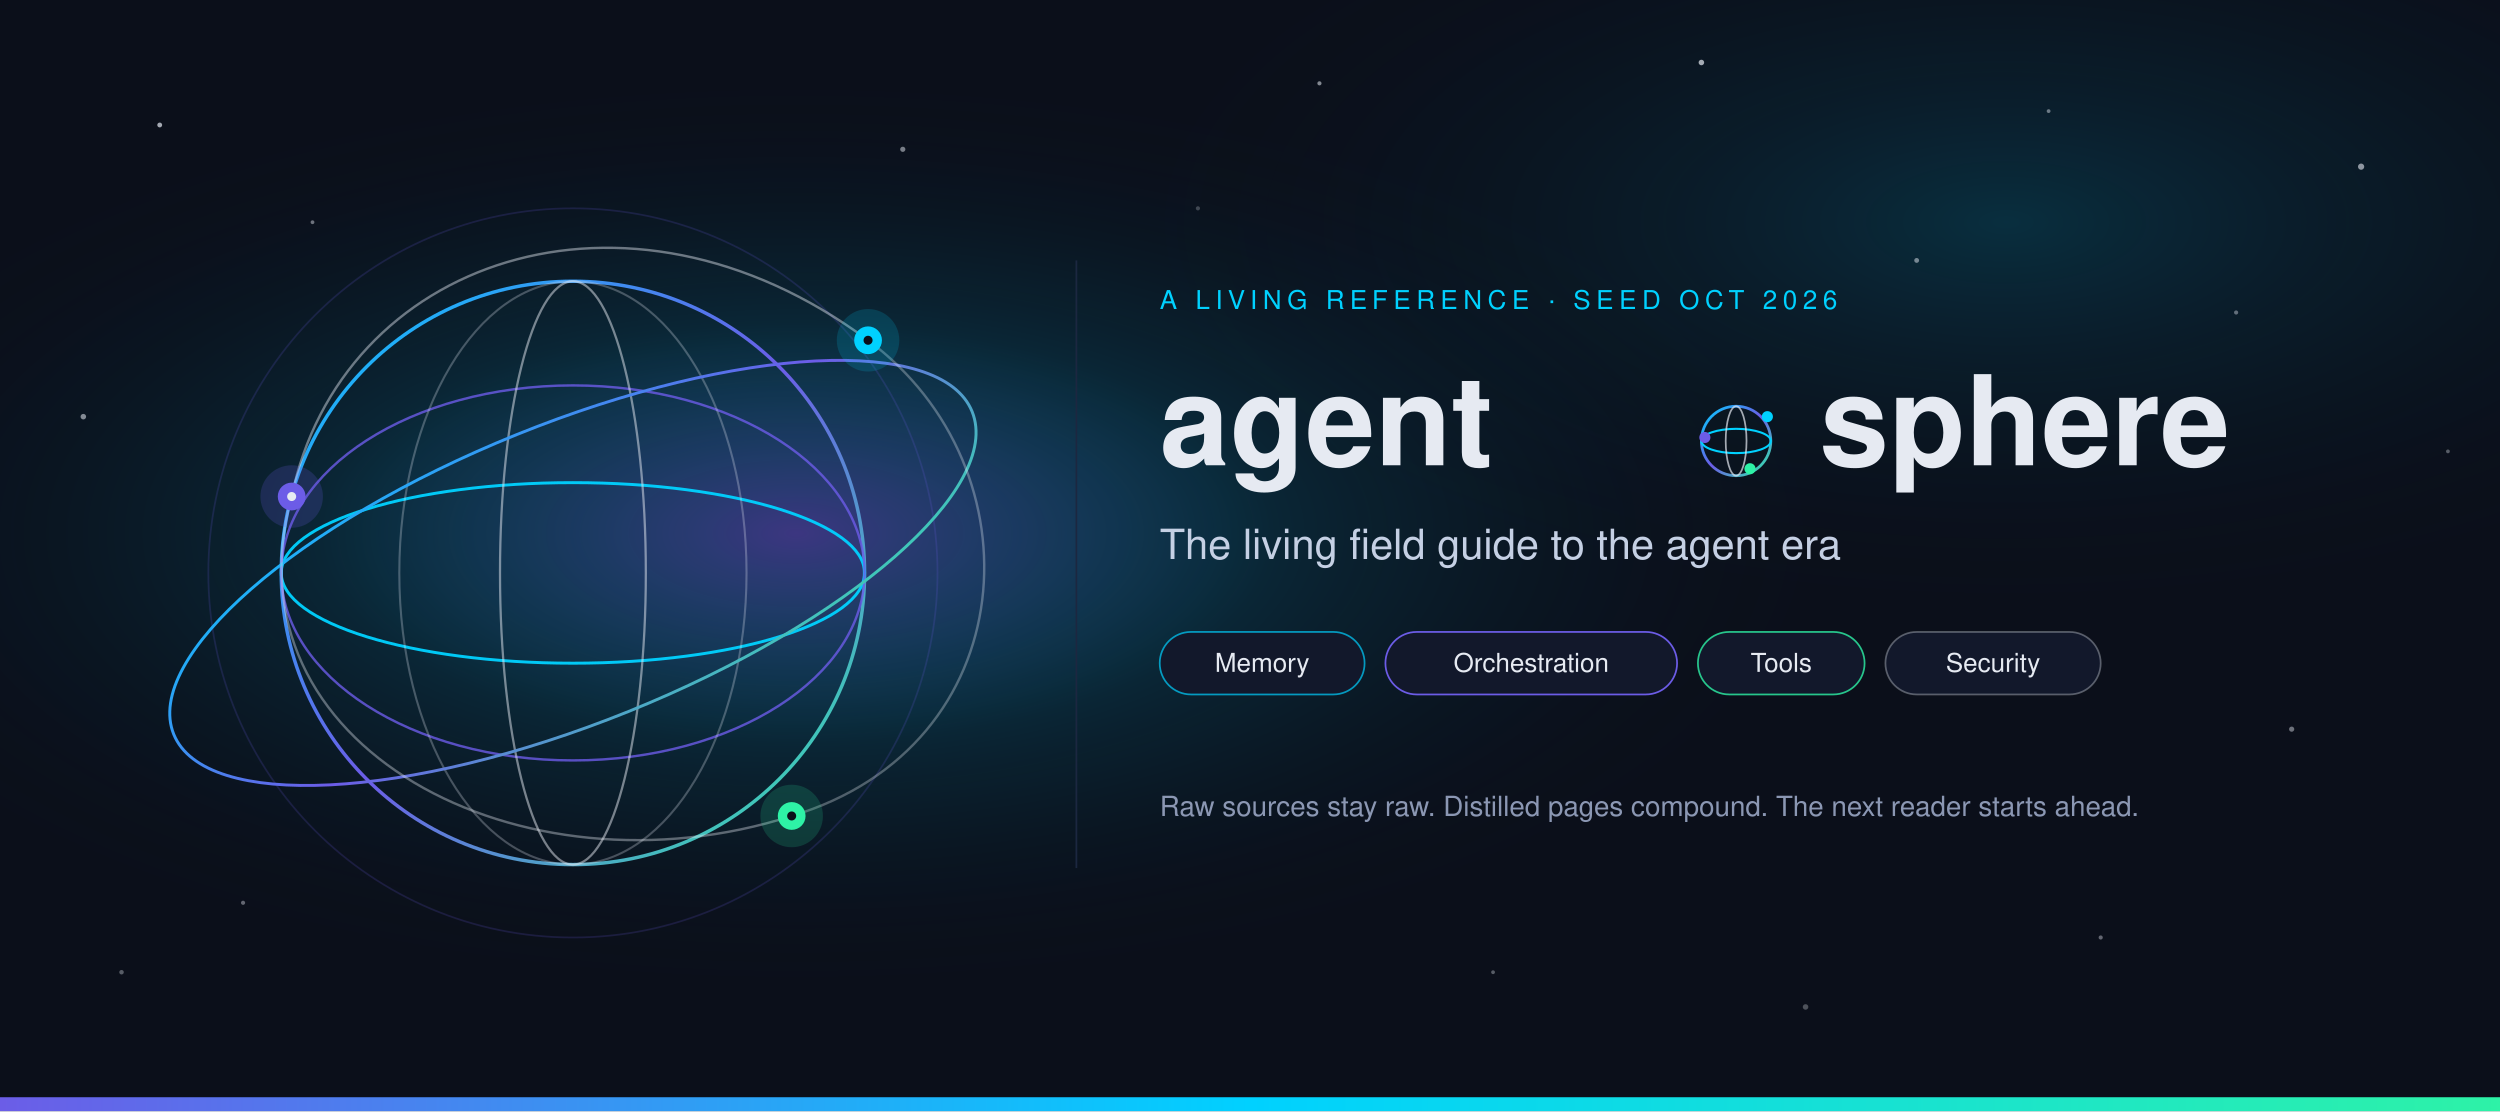
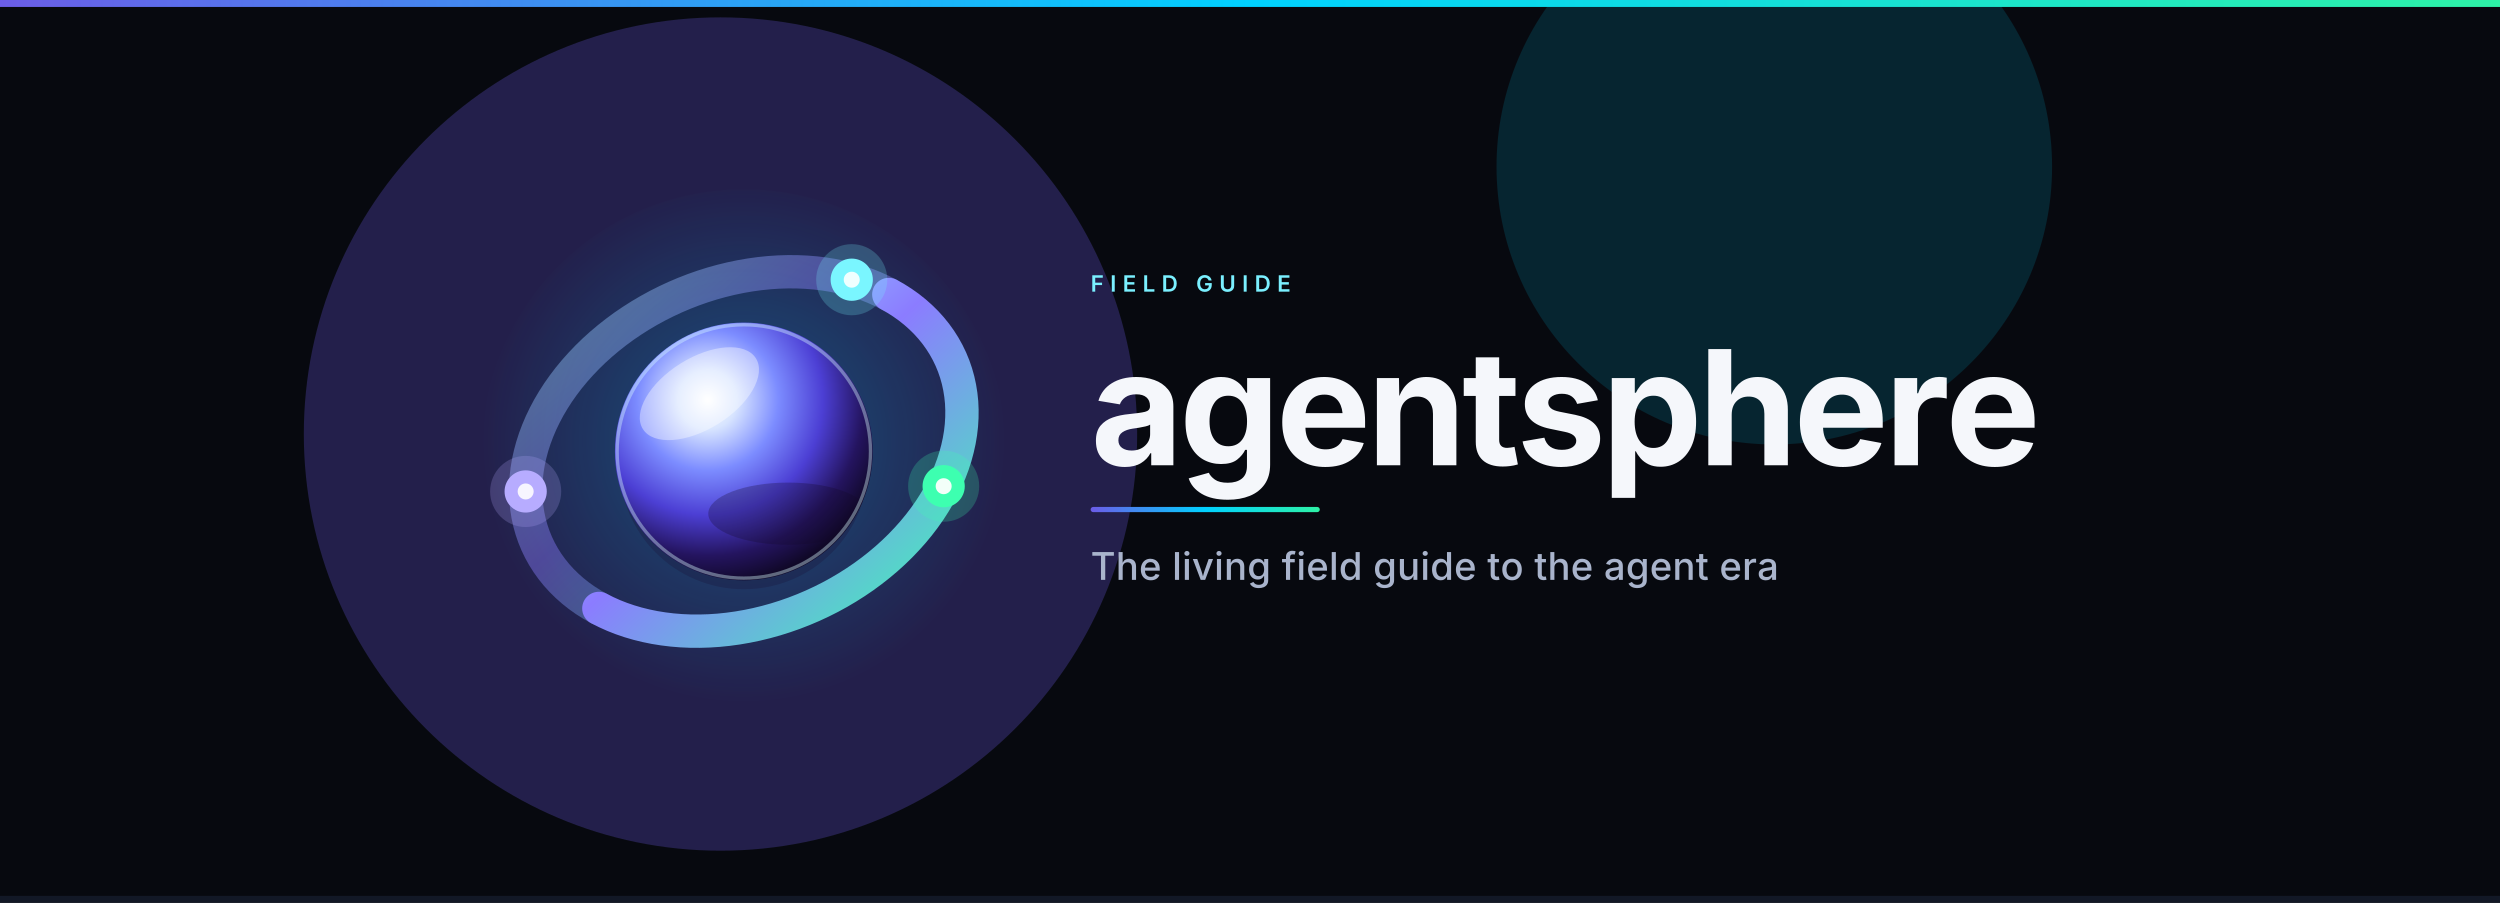
- <svg xmlns="http://www.w3.org/2000/svg" width="1440" height="640" viewBox="0 0 1440 640" role="img" aria-labelledby="title desc">
+ <svg xmlns="http://www.w3.org/2000/svg" width="1440" height="520" viewBox="0 0 1440 520" role="img" aria-labelledby="title desc">
  <defs>
-     <linearGradient id="ring" x1="0" y1="0" x2="1" y2="1">
-       <stop offset="0" stop-color="#00D1FF" />
-       <stop offset="0.5" stop-color="#6C5CE7" />
-       <stop offset="1" stop-color="#2EF2A6" />
+     <radialGradient id="dark-core" cx="36%" cy="30%" r="72%">
+       <stop offset="0" stop-color="#FFFFFF" />
+       <stop offset="0.16" stop-color="#D7E4FF" />
+       <stop offset="0.38" stop-color="#7C8CFF" />
+       <stop offset="0.62" stop-color="#4C3FD4" />
+       <stop offset="0.84" stop-color="#24145F" />
+       <stop offset="1" stop-color="#100828" />
+     </radialGradient>
+     <radialGradient id="dark-glow" cx="50%" cy="48%" r="50%">
+       <stop offset="0" stop-color="#6C5CE7" stop-opacity="0.55" />
+       <stop offset="0.45" stop-color="#00D1FF" stop-opacity="0.16" />
+       <stop offset="1" stop-color="#00D1FF" stop-opacity="0" />
+     </radialGradient>
+     <linearGradient id="dark-ring" x1="0" y1="0" x2="1" y2="1">
+       <stop offset="0" stop-color="#9AF7FF" />
+       <stop offset="0.45" stop-color="#8B7CFF" />
+       <stop offset="1" stop-color="#3DFFB0" />
    </linearGradient>
-     <linearGradient id="bar" x1="0" y1="0" x2="1" y2="0">
+     <linearGradient id="dark-bar" x1="0" y1="0" x2="1" y2="0">
      <stop offset="0" stop-color="#6C5CE7" />
      <stop offset="0.5" stop-color="#00D1FF" />
      <stop offset="1" stop-color="#2EF2A6" />
    </linearGradient>
-     <radialGradient id="glow" cx="32%" cy="48%" r="42%">
-       <stop offset="0" stop-color="#6C5CE7" stop-opacity="0.5" />
-       <stop offset="0.45" stop-color="#00D1FF" stop-opacity="0.12" />
-       <stop offset="1" stop-color="#0B0F1A" stop-opacity="0" />
-     </radialGradient>
-     <radialGradient id="glow2" cx="80%" cy="20%" r="36%">
-       <stop offset="0" stop-color="#00D1FF" stop-opacity="0.16" />
-       <stop offset="1" stop-color="#0B0F1A" stop-opacity="0" />
-     </radialGradient>
+     <clipPath id="dark-disc">
+       <circle cx="128" cy="128" r="58" />
+     </clipPath>
  </defs>
-   <rect width="1440" height="640" fill="#0B0F1A" />
-   <rect width="1440" height="640" fill="url(#glow)" />
-   <rect width="1440" height="640" fill="url(#glow2)" />
-   <g fill="#E6EAF2">
-     <circle cx="92" cy="72" r="1.4" fill-opacity="0.7" />
-     <circle cx="180" cy="128" r="1.1" fill-opacity="0.45" />
-     <circle cx="48" cy="240" r="1.6" fill-opacity="0.55" />
-     <circle cx="140" cy="520" r="1.2" fill-opacity="0.4" />
-     <circle cx="520" cy="86" r="1.5" fill-opacity="0.5" />
-     <circle cx="70" cy="560" r="1.3" fill-opacity="0.35" />
-     <circle cx="760" cy="48" r="1.2" fill-opacity="0.55" />
-     <circle cx="980" cy="36" r="1.6" fill-opacity="0.7" />
-     <circle cx="1180" cy="64" r="1.1" fill-opacity="0.45" />
-     <circle cx="1360" cy="96" r="1.8" fill-opacity="0.6" />
-     <circle cx="1288" cy="180" r="1.2" fill-opacity="0.4" />
-     <circle cx="1104" cy="150" r="1.4" fill-opacity="0.5" />
-     <circle cx="1410" cy="260" r="1.1" fill-opacity="0.35" />
-     <circle cx="1320" cy="420" r="1.5" fill-opacity="0.45" />
-     <circle cx="1210" cy="540" r="1.2" fill-opacity="0.4" />
-     <circle cx="1040" cy="580" r="1.6" fill-opacity="0.3" />
-     <circle cx="860" cy="560" r="1.1" fill-opacity="0.35" />
-     <circle cx="690" cy="120" r="1.2" fill-opacity="0.25" />
+   <rect width="1440" height="520" fill="#07090F" />
+   <circle cx="415" cy="250" r="240" fill="#6C5CE7" fill-opacity="0.28" />
+   <circle cx="1022" cy="96" r="160" fill="#00D1FF" fill-opacity="0.14" />
+   <rect width="1440" height="4" fill="url(#dark-bar)" />
+   <g transform="translate(264.6 96.2) scale(1.28)">
+     <g id="dark-mark">
+       <circle cx="128" cy="128" r="118" fill="url(#dark-glow)" />
+       <path d="M 62.76 198.64 L 59.62 196.86 L 56.61 194.94 L 53.74 192.90 L 51.01 190.73 L 48.43 188.44 L 45.99 186.04 L 43.72 183.53 L 41.60 180.91 L 39.65 178.19 L 37.87 175.38 L 36.26 172.48 L 34.82 169.49 L 33.56 166.42 L 32.48 163.28 L 31.58 160.07 L 30.87 156.80 L 30.34 153.48 L 29.99 150.10 L 29.84 146.69 L 29.87 143.24 L 30.08 139.76 L 30.48 136.26 L 31.07 132.74 L 31.85 129.21 L 32.80 125.69 L 33.94 122.16 L 35.26 118.65 L 36.75 115.15 L 38.42 111.68 L 40.25 108.24 L 42.26 104.84 L 44.42 101.48 L 46.75 98.17 L 49.23 94.92 L 51.86 91.73 L 54.64 88.62 L 57.55 85.57 L 60.60 82.61 L 63.78 79.73 L 67.08 76.95 L 70.50 74.26 L 74.02 71.67 L 77.65 69.20 L 81.38 66.83 L 85.19 64.58 L 89.08 62.45 L 93.05 60.45 L 97.09 58.57 L 101.18 56.83 L 105.33 55.22 L 109.52 53.75 L 113.74 52.42 L 117.99 51.24 L 122.26 50.20 L 126.54 49.31 L 130.82 48.57 L 135.10 47.98 L 139.36 47.54 L 143.61 47.26 L 147.82 47.13 L 152.00 47.15 L 156.13 47.33 L 160.20 47.66 L 164.22 48.15 L 168.16 48.78 L 172.03 49.57 L 175.82 50.51 L 179.51 51.59 L 183.11 52.82 L 186.60 54.19 L 189.98 55.71 L 193.24 57.36" fill="none" stroke="url(#dark-ring)" stroke-width="15" stroke-linecap="round" stroke-opacity="0.42" />
+       <circle cx="128" cy="134" r="56" fill="#1A1038" fill-opacity="0.28" />
+       <circle cx="128" cy="128" r="58" fill="url(#dark-core)" />
+       <g clip-path="url(#dark-disc)">
+         <ellipse cx="108" cy="102" rx="30" ry="16" fill="#FFFFFF" fill-opacity="0.38" transform="rotate(-32 108 102)" />
+         <ellipse cx="148" cy="156" rx="36" ry="14" fill="#12082A" fill-opacity="0.28" />
+       </g>
+       <circle cx="128" cy="128" r="57" fill="none" stroke="#D8FBFF" stroke-opacity="0.4" stroke-width="1.5" />
+       <path d="M 193.24 57.36 L 196.38 59.14 L 199.39 61.06 L 202.26 63.10 L 204.99 65.27 L 207.57 67.56 L 210.01 69.96 L 212.28 72.47 L 214.40 75.09 L 216.35 77.81 L 218.13 80.62 L 219.74 83.52 L 221.18 86.51 L 222.44 89.58 L 223.52 92.72 L 224.42 95.93 L 225.13 99.20 L 225.66 102.52 L 226.01 105.90 L 226.16 109.31 L 226.13 112.76 L 225.92 116.24 L 225.52 119.74 L 224.93 123.26 L 224.15 126.79 L 223.20 130.31 L 222.06 133.84 L 220.74 137.35 L 219.25 140.85 L 217.58 144.32 L 215.75 147.76 L 213.74 151.16 L 211.58 154.52 L 209.25 157.83 L 206.77 161.08 L 204.14 164.27 L 201.36 167.38 L 198.45 170.43 L 195.40 173.39 L 192.22 176.27 L 188.92 179.05 L 185.50 181.74 L 181.98 184.33 L 178.35 186.80 L 174.62 189.17 L 170.81 191.42 L 166.92 193.55 L 162.95 195.55 L 158.91 197.43 L 154.82 199.17 L 150.67 200.78 L 146.48 202.25 L 142.26 203.58 L 138.01 204.76 L 133.74 205.80 L 129.46 206.69 L 125.18 207.43 L 120.90 208.02 L 116.64 208.46 L 112.39 208.74 L 108.18 208.87 L 104.00 208.85 L 99.87 208.67 L 95.80 208.34 L 91.78 207.85 L 87.84 207.22 L 83.97 206.43 L 80.18 205.49 L 76.49 204.41 L 72.89 203.18 L 69.40 201.81 L 66.02 200.29 L 62.76 198.64" fill="none" stroke="url(#dark-ring)" stroke-width="15" stroke-linecap="round" />
+       <circle cx="176.56" cy="50.71" r="16" fill="#7AF6FF" fill-opacity="0.22" />
+       <circle cx="176.56" cy="50.71" r="9.5" fill="#7AF6FF" />
+       <circle cx="176.56" cy="50.71" r="3.6" fill="#EFFFFF" />
+       <circle cx="29.83" cy="146.00" r="16" fill="#B7ACFF" fill-opacity="0.22" />
+       <circle cx="29.83" cy="146.00" r="9.5" fill="#B7ACFF" />
+       <circle cx="29.83" cy="146.00" r="3.6" fill="#F7F5FF" />
+       <circle cx="217.93" cy="143.63" r="16" fill="#3DFFB0" fill-opacity="0.22" />
+       <circle cx="217.93" cy="143.63" r="9.5" fill="#3DFFB0" />
+       <circle cx="217.93" cy="143.63" r="3.6" fill="#F3FFF9" />
+     </g>
  </g>
-   <g fill="none" stroke-linecap="round">
-     <ellipse cx="330" cy="330" rx="210" ry="210" stroke="#6C5CE7" stroke-opacity="0.18" stroke-width="1" />
-     <ellipse cx="330" cy="330" rx="168" ry="168" stroke="url(#ring)" stroke-width="2" />
-     <ellipse cx="330" cy="330" rx="168" ry="52" stroke="#00D1FF" stroke-opacity="0.95" stroke-width="1.7" />
-     <ellipse cx="330" cy="330" rx="168" ry="108" stroke="#6C5CE7" stroke-opacity="0.8" stroke-width="1.4" />
-     <ellipse cx="330" cy="330" rx="42" ry="168" stroke="#E6EAF2" stroke-opacity="0.5" stroke-width="1.3" />
-     <ellipse cx="330" cy="330" rx="100" ry="168" stroke="#E6EAF2" stroke-opacity="0.28" stroke-width="1.2" />
-     <ellipse cx="330" cy="330" rx="248" ry="86" transform="rotate(-22 330 330)" stroke="url(#ring)" stroke-width="1.7" />
-     <path d="M500 196C360 92 196 150 168 286" stroke="#E6EAF2" stroke-opacity="0.45" stroke-width="1.4" />
-     <path d="M168 286C128 430 300 520 456 470" stroke="#E6EAF2" stroke-opacity="0.38" stroke-width="1.4" />
-     <path d="M456 470C590 430 600 270 500 196" stroke="#E6EAF2" stroke-opacity="0.32" stroke-width="1.4" />
+   <g transform="translate(628.2 168)">
+     <path fill="#7AF0FF" d="M0.952 0.0V-9.458H7.008V-8.03H2.647V-5.192H6.583V-3.783H2.647V0.0Z M13.89 -9.458V0.0H12.195V-9.458Z M19.394 0.0V-9.458H25.538V-8.03H21.089V-5.478H25.208V-4.069H21.089V-1.428H25.564V0.0Z M30.865 0.0V-9.458H32.56V-1.428H36.737V0.0Z M45.015 0.0H41.816V-9.458H45.078Q46.487 -9.458 47.5 -8.89Q48.512 -8.322 49.052 -7.265Q49.591 -6.208 49.591 -4.742Q49.591 -3.263 49.049 -2.199Q48.506 -1.136 47.481 -0.568Q46.456 0.0 45.015 0.0ZM43.51 -1.466H44.932Q47.922 -1.466 47.922 -4.742Q47.922 -7.992 44.977 -7.992H43.51Z M65.761 0.127Q64.453 0.127 63.469 -0.46Q62.485 -1.047 61.933 -2.136Q61.381 -3.225 61.381 -4.716Q61.381 -6.24 61.949 -7.328Q62.517 -8.417 63.495 -9.001Q64.472 -9.585 65.71 -9.585Q66.751 -9.585 67.598 -9.185Q68.446 -8.785 68.995 -8.074Q69.544 -7.363 69.69 -6.437H67.957Q67.728 -7.192 67.16 -7.63Q66.592 -8.068 65.729 -8.068Q64.967 -8.068 64.367 -7.681Q63.767 -7.293 63.425 -6.548Q63.082 -5.802 63.082 -4.729Q63.082 -3.123 63.828 -2.257Q64.574 -1.39 65.767 -1.39Q66.833 -1.39 67.468 -1.99Q68.103 -2.59 68.128 -3.612H65.945V-4.945H69.772V-3.809Q69.772 -2.596 69.255 -1.711Q68.738 -0.825 67.833 -0.349Q66.929 0.127 65.761 0.127Z M78.85 0.14Q77.695 0.14 76.832 -0.295Q75.969 -0.73 75.492 -1.501Q75.016 -2.272 75.016 -3.282V-9.458H76.711V-3.421Q76.711 -2.533 77.292 -1.955Q77.873 -1.377 78.85 -1.377Q79.828 -1.377 80.409 -1.955Q80.99 -2.533 80.99 -3.421V-9.458H82.684V-3.282Q82.684 -2.272 82.205 -1.501Q81.726 -0.73 80.863 -0.295Q79.999 0.14 78.85 0.14Z M89.877 -9.458V0.0H88.182V-9.458Z M98.581 0.0H95.381V-9.458H98.644Q100.053 -9.458 101.066 -8.89Q102.078 -8.322 102.618 -7.265Q103.157 -6.208 103.157 -4.742Q103.157 -3.263 102.615 -2.199Q102.072 -1.136 101.047 -0.568Q100.022 0.0 98.581 0.0ZM97.076 -1.466H98.498Q101.488 -1.466 101.488 -4.742Q101.488 -7.992 98.543 -7.992H97.076Z M108.37 0.0V-9.458H114.514V-8.03H110.064V-5.478H114.184V-4.069H110.064V-1.428H114.54V0.0Z" />
  </g>
-   <g>
-     <circle cx="500" cy="196" r="18" fill="#00D1FF" fill-opacity="0.16" />
-     <circle cx="500" cy="196" r="8" fill="#00D1FF" />
-     <circle cx="500" cy="196" r="2.6" fill="#0B0F1A" />
-     <circle cx="168" cy="286" r="18" fill="#6C5CE7" fill-opacity="0.2" />
-     <circle cx="168" cy="286" r="8" fill="#6C5CE7" />
-     <circle cx="168" cy="286" r="2.6" fill="#E6EAF2" />
-     <circle cx="456" cy="470" r="18" fill="#2EF2A6" fill-opacity="0.16" />
-     <circle cx="456" cy="470" r="8" fill="#2EF2A6" />
-     <circle cx="456" cy="470" r="2.6" fill="#0B0F1A" />
+   <g transform="translate(628.2 268)">
+     <path fill="#F5F7FB" d="M19.766 0.988Q12.578 0.988 7.816 -2.808Q3.055 -6.604 3.055 -14.061Q3.055 -19.676 5.75 -22.865Q8.445 -26.055 12.758 -27.537Q17.07 -29.02 22.012 -29.469Q28.48 -30.098 31.333 -30.794Q34.186 -31.49 34.186 -33.961V-34.186Q34.186 -37.375 32.142 -39.127Q30.098 -40.879 26.324 -40.879Q22.416 -40.879 20.035 -39.194Q17.654 -37.51 16.846 -35.084L4.492 -37.15Q6.424 -43.664 12.196 -47.258Q17.969 -50.852 26.369 -50.852Q31.76 -50.852 36.634 -49.145Q41.508 -47.438 44.585 -43.687Q47.662 -39.936 47.662 -33.826V0.0H34.904V-6.963H34.455Q32.613 -3.459 28.975 -1.235Q25.336 0.988 19.766 0.988ZM23.584 -8.49Q28.301 -8.49 31.288 -11.23Q34.275 -13.971 34.275 -17.969V-23.404Q33.467 -22.82 31.647 -22.394Q29.828 -21.967 27.807 -21.63Q25.785 -21.293 24.303 -21.113Q20.574 -20.574 18.283 -19.002Q15.992 -17.43 15.992 -14.42Q15.992 -11.5 18.126 -9.995Q20.26 -8.49 23.584 -8.49Z M79.088 19.855Q69.655 19.855 63.905 16.396Q58.155 12.938 56.493 7.547L68.082 4.312Q69.026 6.424 71.564 8.243Q74.102 10.062 78.998 10.062Q84.12 10.062 87.084 7.704Q90.049 5.346 90.049 0.359V-8.895H89.016Q87.623 -5.84 84.412 -3.279Q81.2 -0.719 75.09 -0.719Q69.43 -0.719 64.803 -3.369Q60.176 -6.02 57.413 -11.455Q54.651 -16.891 54.651 -25.201Q54.651 -33.691 57.458 -39.396Q60.266 -45.102 64.915 -47.977Q69.565 -50.852 75.135 -50.852Q79.358 -50.852 82.233 -49.414Q85.108 -47.977 86.882 -45.865Q88.657 -43.754 89.555 -41.777H90.139V-50.223H103.391V-0.404Q103.391 6.379 100.269 10.894Q97.147 15.408 91.644 17.632Q86.141 19.855 79.088 19.855ZM79.313 -10.961Q84.479 -10.961 87.287 -14.757Q90.094 -18.553 90.094 -25.291Q90.094 -31.984 87.309 -36.027Q84.524 -40.07 79.313 -40.07Q74.012 -40.07 71.249 -35.915Q68.487 -31.76 68.487 -25.291Q68.487 -18.688 71.272 -14.824Q74.057 -10.961 79.313 -10.961Z M135.177 0.988Q127.495 0.988 121.925 -2.156Q116.354 -5.301 113.367 -11.096Q110.38 -16.891 110.38 -24.842Q110.38 -32.613 113.367 -38.453Q116.354 -44.293 121.767 -47.572Q127.18 -50.852 134.503 -50.852Q141.061 -50.852 146.407 -48.066Q151.753 -45.281 154.92 -39.621Q158.087 -33.961 158.087 -25.381V-21.607H123.721Q123.946 -15.453 127.136 -12.309Q130.325 -9.164 135.401 -9.164Q138.95 -9.164 141.488 -10.669Q144.026 -12.174 145.104 -15.094L157.323 -12.803Q155.481 -6.559 149.709 -2.785Q143.936 0.988 135.177 0.988ZM123.811 -30.053H145.104Q144.61 -34.949 141.96 -37.824Q139.309 -40.699 134.637 -40.699Q129.786 -40.699 127.001 -37.712Q124.216 -34.725 123.811 -30.053Z M178.372 -29.064V0.0H164.896V-50.223H177.609L177.788 -39.846Q179.9 -45.102 183.763 -47.977Q187.626 -50.852 193.421 -50.852Q201.238 -50.852 205.954 -45.82Q210.671 -40.789 210.671 -31.939V0.0H197.195V-29.604Q197.195 -34.275 194.791 -36.926Q192.388 -39.576 188.12 -39.576Q183.808 -39.576 181.09 -36.813Q178.372 -34.051 178.372 -29.064Z M244.703 -50.223V-39.936H235.314V-14.689Q235.314 -10.018 239.896 -10.018Q240.66 -10.018 242.03 -10.22Q243.4 -10.422 244.164 -10.602L246.095 -0.494Q243.849 0.18 241.626 0.449Q239.402 0.719 237.38 0.719Q229.834 0.719 225.836 -2.942Q221.838 -6.604 221.838 -13.521V-39.936H214.92V-50.223H221.838V-62.172H235.314V-50.223Z M271.008 0.988Q261.934 0.988 256.026 -2.875Q250.119 -6.738 248.816 -13.746L261.35 -15.902Q263.281 -8.895 271.412 -8.895Q275.275 -8.895 277.499 -10.354Q279.723 -11.814 279.723 -14.061Q279.723 -17.879 273.254 -19.227L264.584 -21.023Q250.119 -23.988 250.119 -35.264Q250.119 -42.496 255.914 -46.674Q261.709 -50.852 271.232 -50.852Q280.172 -50.852 285.473 -47.213Q290.773 -43.574 292.166 -37.465L280.217 -35.354Q279.408 -37.914 277.252 -39.554Q275.096 -41.193 271.412 -41.193Q268.088 -41.193 265.842 -39.778Q263.596 -38.363 263.596 -36.117Q263.596 -34.23 265.056 -32.905Q266.516 -31.58 270.064 -30.861L279.094 -29.064Q293.469 -26.145 293.469 -15.498Q293.469 -10.557 290.594 -6.851Q287.719 -3.145 282.643 -1.078Q277.566 0.988 271.008 0.988Z M300.188 18.777V-50.223H313.44V-41.777H314.069Q314.967 -43.754 316.697 -45.865Q318.426 -47.977 321.279 -49.414Q324.131 -50.852 328.399 -50.852Q333.969 -50.852 338.596 -47.977Q343.223 -45.102 345.986 -39.352Q348.748 -33.602 348.748 -25.021Q348.748 -16.666 346.053 -10.894Q343.358 -5.121 338.731 -2.134Q334.104 0.854 328.309 0.854Q324.221 0.854 321.391 -0.539Q318.561 -1.932 316.787 -3.976Q315.012 -6.02 314.069 -8.041H313.664V18.777ZM324.176 -9.973Q329.432 -9.973 332.195 -14.195Q334.957 -18.418 334.957 -25.066Q334.957 -31.67 332.217 -35.87Q329.477 -40.07 324.176 -40.07Q318.965 -40.07 316.158 -35.982Q313.35 -31.895 313.35 -25.066Q313.35 -18.238 316.18 -14.105Q319.01 -9.973 324.176 -9.973Z M369.259 -29.064V0.0H355.782V-66.934H368.989V-40.609Q371.19 -45.506 374.964 -48.179Q378.737 -50.852 384.307 -50.852Q392.124 -50.852 396.863 -45.82Q401.602 -40.789 401.602 -31.939V0.0H388.081V-29.604Q388.081 -34.275 385.678 -36.926Q383.274 -39.576 379.007 -39.576Q374.694 -39.576 371.976 -36.813Q369.259 -34.051 369.259 -29.064Z M433.343 0.988Q425.661 0.988 420.091 -2.156Q414.521 -5.301 411.533 -11.096Q408.546 -16.891 408.546 -24.842Q408.546 -32.613 411.533 -38.453Q414.521 -44.293 419.934 -47.572Q425.347 -50.852 432.669 -50.852Q439.228 -50.852 444.573 -48.066Q449.919 -45.281 453.086 -39.621Q456.253 -33.961 456.253 -25.381V-21.607H421.888Q422.113 -15.453 425.302 -12.309Q428.491 -9.164 433.568 -9.164Q437.116 -9.164 439.654 -10.669Q442.193 -12.174 443.271 -15.094L455.489 -12.803Q453.648 -6.559 447.875 -2.785Q442.103 0.988 433.343 0.988ZM421.978 -30.053H443.271Q442.777 -34.949 440.126 -37.824Q437.476 -40.699 432.804 -40.699Q427.952 -40.699 425.167 -37.712Q422.382 -34.725 421.978 -30.053Z M463.062 0.0V-50.223H476.089V-41.463H476.629Q478.021 -46.09 481.278 -48.493Q484.535 -50.896 488.757 -50.896Q491.048 -50.896 493.115 -50.447V-38.408Q492.216 -38.678 490.487 -38.88Q488.757 -39.082 487.275 -39.082Q482.603 -39.082 479.571 -36.162Q476.539 -33.242 476.539 -28.57V0.0Z M520.813 0.988Q513.131 0.988 507.561 -2.156Q501.99 -5.301 499.003 -11.096Q496.016 -16.891 496.016 -24.842Q496.016 -32.613 499.003 -38.453Q501.99 -44.293 507.403 -47.572Q512.816 -50.852 520.139 -50.852Q526.697 -50.852 532.043 -48.066Q537.389 -45.281 540.556 -39.621Q543.723 -33.961 543.723 -25.381V-21.607H509.357Q509.582 -15.453 512.771 -12.309Q515.961 -9.164 521.037 -9.164Q524.586 -9.164 527.124 -10.669Q529.662 -12.174 530.74 -15.094L542.959 -12.803Q541.117 -6.559 535.345 -2.785Q529.572 0.988 520.813 0.988ZM509.447 -30.053H530.74Q530.246 -34.949 527.596 -37.824Q524.945 -40.699 520.273 -40.699Q515.422 -40.699 512.637 -37.712Q509.852 -34.725 509.447 -30.053Z" />
  </g>
-   <line x1="620" y1="150" x2="620" y2="500" stroke="#1C2740" stroke-width="1" />
-   <text x="668" y="178" fill="#00D1FF" font-family="Segoe UI, Helvetica, Arial, sans-serif" font-size="15" letter-spacing="3.2">A LIVING REFERENCE  ·  SEED OCT 2026</text>
-   <text x="668" y="268" fill="#E6EAF2" font-family="Segoe UI, Helvetica, Arial, sans-serif" font-size="72" font-weight="650">agent</text>
-   <g transform="translate(978 232)">
-     <ellipse cx="22" cy="22" rx="20" ry="20" fill="none" stroke="url(#ring)" stroke-width="1.6" />
-     <ellipse cx="22" cy="22" rx="20" ry="7" fill="none" stroke="#00D1FF" stroke-width="1.2" />
-     <ellipse cx="22" cy="22" rx="6" ry="20" fill="none" stroke="#E6EAF2" stroke-opacity="0.7" stroke-width="1" />
-     <circle cx="40" cy="8" r="3.2" fill="#00D1FF" />
-     <circle cx="4" cy="20" r="3.2" fill="#6C5CE7" />
-     <circle cx="30" cy="38" r="3.2" fill="#2EF2A6" />
+   <rect x="628.2" y="292" width="132" height="3" rx="1.5" fill="url(#dark-bar)" />
+   <g transform="translate(628.2 334)">
+     <path fill="#A9B4CC" d="M0.967 -13.9V-16.006H13.396V-13.9H8.422V0.0H5.962V-13.9Z M18.465 -7.111V0.0H16.102V-16.006H18.444V-9.851Q19.013 -11.043 19.926 -11.602Q20.839 -12.16 22.075 -12.16Q23.912 -12.16 25.04 -11.005Q26.168 -9.851 26.168 -7.627V0.0H23.794V-7.337Q23.794 -8.637 23.117 -9.367Q22.44 -10.098 21.258 -10.098Q20.055 -10.098 19.26 -9.319Q18.465 -8.54 18.465 -7.111Z M34.664 0.247Q32.892 0.247 31.603 -0.516Q30.314 -1.278 29.621 -2.664Q28.928 -4.05 28.928 -5.919Q28.928 -7.767 29.61 -9.174Q30.292 -10.581 31.538 -11.371Q32.784 -12.16 34.46 -12.16Q35.824 -12.16 37.054 -11.553Q38.284 -10.946 39.052 -9.62Q39.821 -8.293 39.821 -6.123V-5.285H31.302Q31.366 -3.545 32.29 -2.626Q33.214 -1.708 34.686 -1.708Q35.674 -1.708 36.388 -2.138Q37.103 -2.567 37.414 -3.405L39.638 -2.879Q39.208 -1.472 37.898 -0.612Q36.587 0.247 34.664 0.247ZM31.313 -7.047H37.479Q37.35 -8.465 36.592 -9.335Q35.835 -10.205 34.471 -10.205Q33.053 -10.205 32.231 -9.276Q31.409 -8.347 31.313 -7.047Z M50.938 -16.006V0.0H48.575V-16.006Z M54.268 0.0V-12.01H56.631V0.0ZM55.46 -13.847Q54.848 -13.847 54.413 -14.255Q53.978 -14.663 53.978 -15.243Q53.978 -15.834 54.413 -16.242Q54.848 -16.65 55.46 -16.65Q56.072 -16.65 56.513 -16.242Q56.953 -15.834 56.953 -15.243Q56.953 -14.663 56.513 -14.255Q56.072 -13.847 55.46 -13.847Z M63.398 0.0 58.865 -12.01H61.421L63.796 -5.188Q64.075 -4.394 64.29 -3.604Q64.504 -2.814 64.709 -2.02Q64.902 -2.804 65.117 -3.599Q65.332 -4.394 65.6 -5.188L67.974 -12.01H70.509L65.976 0.0Z M72.754 0.0V-12.01H75.117V0.0ZM73.946 -13.847Q73.334 -13.847 72.899 -14.255Q72.464 -14.663 72.464 -15.243Q72.464 -15.834 72.899 -16.242Q73.334 -16.65 73.946 -16.65Q74.559 -16.65 74.999 -16.242Q75.44 -15.834 75.44 -15.243Q75.44 -14.663 74.999 -14.255Q74.559 -13.847 73.946 -13.847Z M80.81 -7.111V0.0H78.447V-12.01H80.703L80.714 -9.7Q81.272 -10.968 82.212 -11.564Q83.152 -12.16 84.42 -12.16Q86.257 -12.16 87.379 -11.005Q88.502 -9.851 88.502 -7.627V0.0H86.138V-7.337Q86.138 -8.637 85.462 -9.367Q84.785 -10.098 83.603 -10.098Q82.4 -10.098 81.605 -9.319Q80.81 -8.54 80.81 -7.111Z M96.859 4.748Q94.775 4.748 93.518 3.985Q92.261 3.223 91.756 2.138L93.733 1.203Q93.948 1.547 94.308 1.928Q94.667 2.31 95.274 2.578Q95.881 2.847 96.848 2.847Q98.212 2.847 99.072 2.197Q99.931 1.547 99.931 0.161V-2.181H99.727Q99.512 -1.783 99.131 -1.321Q98.749 -0.859 98.067 -0.521Q97.385 -0.183 96.289 -0.183Q94.871 -0.183 93.738 -0.849Q92.605 -1.515 91.939 -2.82Q91.273 -4.125 91.273 -6.048Q91.273 -7.96 91.933 -9.33Q92.594 -10.699 93.733 -11.43Q94.871 -12.16 96.322 -12.16Q97.428 -12.16 98.121 -11.79Q98.814 -11.419 99.206 -10.925Q99.598 -10.431 99.802 -10.055H99.974V-12.01H102.284V0.172Q102.284 1.751 101.564 2.761Q100.844 3.771 99.62 4.259Q98.395 4.748 96.859 4.748ZM96.837 -2.148Q98.341 -2.148 99.142 -3.19Q99.942 -4.232 99.942 -6.08Q99.942 -7.885 99.152 -9.018Q98.363 -10.151 96.837 -10.151Q95.795 -10.151 95.092 -9.609Q94.388 -9.066 94.039 -8.148Q93.69 -7.229 93.69 -6.08Q93.69 -4.318 94.49 -3.233Q95.29 -2.148 96.837 -2.148Z M117.58 -12.01V-10.087H114.894V0.0H112.531V-10.087H110.254V-12.01H112.531V-13.385Q112.531 -14.502 113.03 -15.254Q113.53 -16.006 114.341 -16.382Q115.152 -16.758 116.108 -16.758Q116.817 -16.758 117.327 -16.645Q117.838 -16.532 118.085 -16.436L117.537 -14.523Q117.365 -14.566 117.107 -14.631Q116.849 -14.695 116.484 -14.695Q115.635 -14.695 115.265 -14.276Q114.894 -13.857 114.894 -13.062V-12.01Z M120.125 0.0V-12.01H122.488V0.0ZM121.318 -13.847Q120.705 -13.847 120.27 -14.255Q119.835 -14.663 119.835 -15.243Q119.835 -15.834 120.27 -16.242Q120.705 -16.65 121.318 -16.65Q121.93 -16.65 122.37 -16.242Q122.811 -15.834 122.811 -15.243Q122.811 -14.663 122.37 -14.255Q121.93 -13.847 121.318 -13.847Z M130.996 0.247Q129.223 0.247 127.934 -0.516Q126.645 -1.278 125.952 -2.664Q125.26 -4.05 125.26 -5.919Q125.26 -7.767 125.942 -9.174Q126.624 -10.581 127.87 -11.371Q129.116 -12.16 130.792 -12.16Q132.156 -12.16 133.386 -11.553Q134.616 -10.946 135.384 -9.62Q136.152 -8.293 136.152 -6.123V-5.285H127.634Q127.698 -3.545 128.622 -2.626Q129.546 -1.708 131.017 -1.708Q132.006 -1.708 132.72 -2.138Q133.434 -2.567 133.746 -3.405L135.97 -2.879Q135.54 -1.472 134.229 -0.612Q132.919 0.247 130.996 0.247ZM127.644 -7.047H133.81Q133.681 -8.465 132.924 -9.335Q132.167 -10.205 130.803 -10.205Q129.385 -10.205 128.563 -9.276Q127.741 -8.347 127.644 -7.047Z M141.254 -16.006V0.0H138.891V-16.006Z M149.053 0.236Q147.592 0.236 146.458 -0.505Q145.325 -1.246 144.675 -2.643Q144.025 -4.039 144.025 -5.973Q144.025 -7.928 144.681 -9.313Q145.336 -10.699 146.469 -11.43Q147.603 -12.16 149.053 -12.16Q150.17 -12.16 150.857 -11.79Q151.545 -11.419 151.926 -10.919Q152.308 -10.42 152.512 -10.055H152.641V-16.006H155.004V0.0H152.705V-1.88H152.512Q152.297 -1.493 151.905 -0.999Q151.513 -0.505 150.825 -0.134Q150.138 0.236 149.053 0.236ZM149.568 -1.772Q151.072 -1.772 151.878 -2.943Q152.684 -4.114 152.684 -5.994Q152.684 -7.863 151.889 -9.007Q151.094 -10.151 149.568 -10.151Q148.526 -10.151 147.833 -9.604Q147.141 -9.056 146.792 -8.116Q146.442 -7.176 146.442 -5.994Q146.442 -4.802 146.797 -3.846Q147.151 -2.89 147.85 -2.331Q148.548 -1.772 149.568 -1.772Z M169.376 4.748Q167.292 4.748 166.035 3.985Q164.779 3.223 164.274 2.138L166.25 1.203Q166.465 1.547 166.825 1.928Q167.185 2.31 167.792 2.578Q168.399 2.847 169.365 2.847Q170.73 2.847 171.589 2.197Q172.448 1.547 172.448 0.161V-2.181H172.244Q172.029 -1.783 171.648 -1.321Q171.267 -0.859 170.585 -0.521Q169.903 -0.183 168.807 -0.183Q167.389 -0.183 166.256 -0.849Q165.122 -1.515 164.456 -2.82Q163.79 -4.125 163.79 -6.048Q163.79 -7.96 164.451 -9.33Q165.112 -10.699 166.25 -11.43Q167.389 -12.16 168.839 -12.16Q169.946 -12.16 170.638 -11.79Q171.331 -11.419 171.723 -10.925Q172.115 -10.431 172.32 -10.055H172.491V-12.01H174.801V0.172Q174.801 1.751 174.081 2.761Q173.362 3.771 172.137 4.259Q170.912 4.748 169.376 4.748ZM169.355 -2.148Q170.859 -2.148 171.659 -3.19Q172.459 -4.232 172.459 -6.08Q172.459 -7.885 171.67 -9.018Q170.88 -10.151 169.355 -10.151Q168.313 -10.151 167.609 -9.609Q166.905 -9.066 166.556 -8.148Q166.207 -7.229 166.207 -6.08Q166.207 -4.318 167.008 -3.233Q167.808 -2.148 169.355 -2.148Z M182.223 0.15Q180.387 0.15 179.259 -1.004Q178.131 -2.159 178.131 -4.383V-12.01H180.494V-4.673Q180.494 -3.373 181.176 -2.643Q181.858 -1.912 183.029 -1.912Q184.232 -1.912 185.027 -2.691Q185.822 -3.47 185.822 -4.898V-12.01H188.196V0.0H185.929L185.919 -2.331Q185.349 -1.021 184.409 -0.435Q183.47 0.15 182.223 0.15Z M191.515 0.0V-12.01H193.878V0.0ZM192.707 -13.847Q192.095 -13.847 191.66 -14.255Q191.225 -14.663 191.225 -15.243Q191.225 -15.834 191.66 -16.242Q192.095 -16.65 192.707 -16.65Q193.32 -16.65 193.76 -16.242Q194.201 -15.834 194.201 -15.243Q194.201 -14.663 193.76 -14.255Q193.32 -13.847 192.707 -13.847Z M201.677 0.236Q200.216 0.236 199.083 -0.505Q197.949 -1.246 197.299 -2.643Q196.649 -4.039 196.649 -5.973Q196.649 -7.928 197.305 -9.313Q197.96 -10.699 199.093 -11.43Q200.227 -12.16 201.677 -12.16Q202.794 -12.16 203.481 -11.79Q204.169 -11.419 204.55 -10.919Q204.932 -10.42 205.136 -10.055H205.265V-16.006H207.628V0.0H205.329V-1.88H205.136Q204.921 -1.493 204.529 -0.999Q204.137 -0.505 203.449 -0.134Q202.762 0.236 201.677 0.236ZM202.192 -1.772Q203.696 -1.772 204.502 -2.943Q205.308 -4.114 205.308 -5.994Q205.308 -7.863 204.513 -9.007Q203.718 -10.151 202.192 -10.151Q201.15 -10.151 200.458 -9.604Q199.765 -9.056 199.416 -8.116Q199.066 -7.176 199.066 -5.994Q199.066 -4.802 199.421 -3.846Q199.775 -2.89 200.474 -2.331Q201.172 -1.772 202.192 -1.772Z M216.135 0.247Q214.363 0.247 213.074 -0.516Q211.785 -1.278 211.092 -2.664Q210.399 -4.05 210.399 -5.919Q210.399 -7.767 211.081 -9.174Q211.763 -10.581 213.009 -11.371Q214.255 -12.16 215.931 -12.16Q217.296 -12.16 218.525 -11.553Q219.755 -10.946 220.524 -9.62Q221.292 -8.293 221.292 -6.123V-5.285H212.773Q212.838 -3.545 213.761 -2.626Q214.685 -1.708 216.157 -1.708Q217.145 -1.708 217.859 -2.138Q218.574 -2.567 218.885 -3.405L221.109 -2.879Q220.679 -1.472 219.369 -0.612Q218.058 0.247 216.135 0.247ZM212.784 -7.047H218.95Q218.821 -8.465 218.064 -9.335Q217.306 -10.205 215.942 -10.205Q214.524 -10.205 213.702 -9.276Q212.88 -8.347 212.784 -7.047Z M235.18 -12.01V-10.087H232.785V-3.244Q232.785 -2.524 233.091 -2.186Q233.397 -1.848 234.096 -1.848Q234.289 -1.848 234.584 -1.891Q234.88 -1.934 235.095 -1.977L235.513 -0.086Q235.138 0.043 234.702 0.102Q234.267 0.161 233.859 0.161Q232.226 0.161 231.324 -0.682Q230.422 -1.525 230.422 -3.051V-10.087H228.671V-12.01H230.422V-14.867H232.785V-12.01Z M242.732 0.247Q241.045 0.247 239.783 -0.526Q238.521 -1.3 237.823 -2.691Q237.124 -4.082 237.124 -5.94Q237.124 -7.81 237.823 -9.211Q238.521 -10.613 239.783 -11.387Q241.045 -12.16 242.732 -12.16Q244.429 -12.16 245.691 -11.387Q246.954 -10.613 247.652 -9.211Q248.35 -7.81 248.35 -5.94Q248.35 -4.082 247.652 -2.691Q246.954 -1.3 245.691 -0.526Q244.429 0.247 242.732 0.247ZM242.732 -1.751Q243.828 -1.751 244.542 -2.326Q245.256 -2.9 245.605 -3.851Q245.954 -4.802 245.954 -5.94Q245.954 -7.09 245.605 -8.051Q245.256 -9.013 244.542 -9.587Q243.828 -10.162 242.732 -10.162Q241.647 -10.162 240.938 -9.587Q240.229 -9.013 239.88 -8.051Q239.531 -7.09 239.531 -5.94Q239.531 -4.802 239.88 -3.851Q240.229 -2.9 240.938 -2.326Q241.647 -1.751 242.732 -1.751Z M262.271 -12.01V-10.087H259.876V-3.244Q259.876 -2.524 260.182 -2.186Q260.488 -1.848 261.186 -1.848Q261.379 -1.848 261.675 -1.891Q261.97 -1.934 262.185 -1.977L262.604 -0.086Q262.228 0.043 261.793 0.102Q261.358 0.161 260.95 0.161Q259.317 0.161 258.415 -0.682Q257.512 -1.525 257.512 -3.051V-10.087H255.761V-12.01H257.512V-14.867H259.876V-12.01Z M267.137 -7.111V0.0H264.774V-16.006H267.115V-9.851Q267.685 -11.043 268.598 -11.602Q269.511 -12.16 270.746 -12.16Q272.583 -12.16 273.711 -11.005Q274.839 -9.851 274.839 -7.627V0.0H272.465V-7.337Q272.465 -8.637 271.788 -9.367Q271.112 -10.098 269.93 -10.098Q268.727 -10.098 267.932 -9.319Q267.137 -8.54 267.137 -7.111Z M283.336 0.247Q281.563 0.247 280.274 -0.516Q278.985 -1.278 278.292 -2.664Q277.599 -4.05 277.599 -5.919Q277.599 -7.767 278.282 -9.174Q278.964 -10.581 280.21 -11.371Q281.456 -12.16 283.132 -12.16Q284.496 -12.16 285.726 -11.553Q286.956 -10.946 287.724 -9.62Q288.492 -8.293 288.492 -6.123V-5.285H279.973Q280.038 -3.545 280.962 -2.626Q281.886 -1.708 283.357 -1.708Q284.346 -1.708 285.06 -2.138Q285.774 -2.567 286.086 -3.405L288.309 -2.879Q287.88 -1.472 286.569 -0.612Q285.259 0.247 283.336 0.247ZM279.984 -7.047H286.15Q286.021 -8.465 285.264 -9.335Q284.507 -10.205 283.142 -10.205Q281.724 -10.205 280.903 -9.276Q280.081 -8.347 279.984 -7.047Z M300.608 0.269Q299.459 0.269 298.541 -0.156Q297.622 -0.58 297.085 -1.396Q296.548 -2.213 296.548 -3.395Q296.548 -4.415 296.945 -5.076Q297.343 -5.736 298.009 -6.118Q298.675 -6.499 299.497 -6.692Q300.318 -6.886 301.167 -6.982Q302.757 -7.165 303.477 -7.299Q304.196 -7.434 304.196 -8.067V-8.132Q304.196 -9.131 303.611 -9.684Q303.025 -10.237 301.897 -10.237Q300.716 -10.237 300.039 -9.722Q299.362 -9.206 299.115 -8.594L296.892 -9.174Q297.3 -10.248 298.062 -10.903Q298.825 -11.559 299.808 -11.859Q300.791 -12.16 301.865 -12.16Q302.585 -12.16 303.401 -11.988Q304.218 -11.816 304.938 -11.371Q305.657 -10.925 306.108 -10.098Q306.56 -9.271 306.56 -7.971V0.0H304.271V-1.644H304.153Q303.799 -0.935 302.934 -0.333Q302.069 0.269 300.608 0.269ZM301.135 -1.633Q302.091 -1.633 302.778 -2.014Q303.466 -2.396 303.836 -3.008Q304.207 -3.62 304.207 -4.329V-5.865Q304.035 -5.693 303.471 -5.57Q302.907 -5.446 302.284 -5.36Q301.661 -5.274 301.296 -5.231Q300.297 -5.092 299.583 -4.689Q298.868 -4.286 298.868 -3.362Q298.868 -2.503 299.507 -2.068Q300.146 -1.633 301.135 -1.633Z M314.917 4.748Q312.833 4.748 311.576 3.985Q310.319 3.223 309.814 2.138L311.791 1.203Q312.005 1.547 312.365 1.928Q312.725 2.31 313.332 2.578Q313.939 2.847 314.906 2.847Q316.27 2.847 317.129 2.197Q317.989 1.547 317.989 0.161V-2.181H317.785Q317.57 -1.783 317.189 -1.321Q316.807 -0.859 316.125 -0.521Q315.443 -0.183 314.347 -0.183Q312.929 -0.183 311.796 -0.849Q310.663 -1.515 309.997 -2.82Q309.331 -4.125 309.331 -6.048Q309.331 -7.96 309.991 -9.33Q310.652 -10.699 311.791 -11.43Q312.929 -12.16 314.379 -12.16Q315.486 -12.16 316.179 -11.79Q316.872 -11.419 317.264 -10.925Q317.656 -10.431 317.86 -10.055H318.032V-12.01H320.341V0.172Q320.341 1.751 319.622 2.761Q318.902 3.771 317.677 4.259Q316.453 4.748 314.917 4.748ZM314.895 -2.148Q316.399 -2.148 317.199 -3.19Q318 -4.232 318 -6.08Q318 -7.885 317.21 -9.018Q316.421 -10.151 314.895 -10.151Q313.853 -10.151 313.15 -9.609Q312.446 -9.066 312.097 -8.148Q311.748 -7.229 311.748 -6.08Q311.748 -4.318 312.548 -3.233Q313.348 -2.148 314.895 -2.148Z M328.849 0.247Q327.076 0.247 325.787 -0.516Q324.498 -1.278 323.805 -2.664Q323.112 -4.05 323.112 -5.919Q323.112 -7.767 323.795 -9.174Q324.477 -10.581 325.723 -11.371Q326.969 -12.16 328.645 -12.16Q330.009 -12.16 331.239 -11.553Q332.469 -10.946 333.237 -9.62Q334.005 -8.293 334.005 -6.123V-5.285H325.487Q325.551 -3.545 326.475 -2.626Q327.399 -1.708 328.87 -1.708Q329.859 -1.708 330.573 -2.138Q331.287 -2.567 331.599 -3.405L333.822 -2.879Q333.393 -1.472 332.082 -0.612Q330.772 0.247 328.849 0.247ZM325.497 -7.047H331.663Q331.534 -8.465 330.777 -9.335Q330.02 -10.205 328.655 -10.205Q327.237 -10.205 326.416 -9.276Q325.594 -8.347 325.497 -7.047Z M339.107 -7.111V0.0H336.744V-12.01H339L339.011 -9.7Q339.569 -10.968 340.509 -11.564Q341.449 -12.16 342.717 -12.16Q344.554 -12.16 345.676 -11.005Q346.799 -9.851 346.799 -7.627V0.0H344.435V-7.337Q344.435 -8.637 343.759 -9.367Q343.082 -10.098 341.9 -10.098Q340.697 -10.098 339.902 -9.319Q339.107 -8.54 339.107 -7.111Z M355.263 -12.01V-10.087H352.868V-3.244Q352.868 -2.524 353.174 -2.186Q353.48 -1.848 354.178 -1.848Q354.371 -1.848 354.667 -1.891Q354.962 -1.934 355.177 -1.977L355.596 -0.086Q355.22 0.043 354.785 0.102Q354.35 0.161 353.942 0.161Q352.309 0.161 351.407 -0.682Q350.504 -1.525 350.504 -3.051V-10.087H348.753V-12.01H350.504V-14.867H352.868V-12.01Z M368.959 0.247Q367.186 0.247 365.897 -0.516Q364.608 -1.278 363.915 -2.664Q363.222 -4.05 363.222 -5.919Q363.222 -7.767 363.904 -9.174Q364.587 -10.581 365.833 -11.371Q367.079 -12.16 368.754 -12.16Q370.119 -12.16 371.349 -11.553Q372.579 -10.946 373.347 -9.62Q374.115 -8.293 374.115 -6.123V-5.285H365.596Q365.661 -3.545 366.585 -2.626Q367.508 -1.708 368.98 -1.708Q369.968 -1.708 370.683 -2.138Q371.397 -2.567 371.709 -3.405L373.932 -2.879Q373.503 -1.472 372.192 -0.612Q370.881 0.247 368.959 0.247ZM365.607 -7.047H371.773Q371.644 -8.465 370.887 -9.335Q370.129 -10.205 368.765 -10.205Q367.347 -10.205 366.525 -9.276Q365.704 -8.347 365.607 -7.047Z M376.854 0.0V-12.01H379.142V-10.076H379.271Q379.593 -11.054 380.425 -11.618Q381.258 -12.182 382.311 -12.182Q382.536 -12.182 382.832 -12.16Q383.127 -12.139 383.31 -12.117V-9.861Q383.181 -9.894 382.816 -9.942Q382.45 -9.99 382.074 -9.99Q380.839 -9.99 380.028 -9.233Q379.217 -8.476 379.217 -7.294V0.0Z M388.874 0.269Q387.724 0.269 386.806 -0.156Q385.887 -0.58 385.35 -1.396Q384.813 -2.213 384.813 -3.395Q384.813 -4.415 385.211 -5.076Q385.608 -5.736 386.274 -6.118Q386.94 -6.499 387.762 -6.692Q388.584 -6.886 389.432 -6.982Q391.022 -7.165 391.742 -7.299Q392.462 -7.434 392.462 -8.067V-8.132Q392.462 -9.131 391.876 -9.684Q391.291 -10.237 390.163 -10.237Q388.981 -10.237 388.304 -9.722Q387.628 -9.206 387.381 -8.594L385.157 -9.174Q385.565 -10.248 386.328 -10.903Q387.091 -11.559 388.074 -11.859Q389.056 -12.16 390.131 -12.16Q390.85 -12.16 391.667 -11.988Q392.483 -11.816 393.203 -11.371Q393.923 -10.925 394.374 -10.098Q394.825 -9.271 394.825 -7.971V0.0H392.537V-1.644H392.419Q392.064 -0.935 391.2 -0.333Q390.335 0.269 388.874 0.269ZM389.4 -1.633Q390.356 -1.633 391.044 -2.014Q391.731 -2.396 392.102 -3.008Q392.472 -3.62 392.472 -4.329V-5.865Q392.301 -5.693 391.737 -5.57Q391.173 -5.446 390.55 -5.36Q389.927 -5.274 389.561 -5.231Q388.562 -5.092 387.848 -4.689Q387.134 -4.286 387.134 -3.362Q387.134 -2.503 387.773 -2.068Q388.412 -1.633 389.4 -1.633Z" />
  </g>
-   <text x="1048" y="268" fill="#E6EAF2" font-family="Segoe UI, Helvetica, Arial, sans-serif" font-size="72" font-weight="650">sphere</text>
-   <text x="668" y="322" fill="#C5D0E4" font-family="Segoe UI, Helvetica, Arial, sans-serif" font-size="24">The living field guide to the agent era</text>
-   <g font-family="Segoe UI, Helvetica, Arial, sans-serif" font-size="15">
-     <rect x="668" y="364" width="118" height="36" rx="18" fill="#12182B" stroke="#00D1FF" stroke-opacity="0.7" />
-     <text x="727" y="387" text-anchor="middle" fill="#E6EAF2">Memory</text>
-     <rect x="798" y="364" width="168" height="36" rx="18" fill="#12182B" stroke="#6C5CE7" />
-     <text x="882" y="387" text-anchor="middle" fill="#E6EAF2">Orchestration</text>
-     <rect x="978" y="364" width="96" height="36" rx="18" fill="#12182B" stroke="#2EF2A6" stroke-opacity="0.8" />
-     <text x="1026" y="387" text-anchor="middle" fill="#E6EAF2">Tools</text>
-     <rect x="1086" y="364" width="124" height="36" rx="18" fill="#12182B" stroke="#E6EAF2" stroke-opacity="0.35" />
-     <text x="1148" y="387" text-anchor="middle" fill="#E6EAF2">Security</text>
-   </g>
-   <text x="668" y="470" fill="#8B97B3" font-family="Segoe UI, Helvetica, Arial, sans-serif" font-size="16">Raw sources stay raw. Distilled pages compound. The next reader starts ahead.</text>
-   <rect x="0" y="632" width="1440" height="8" fill="url(#bar)" />
+   <rect y="516" width="1440" height="4" fill="#121826" />
</svg>
